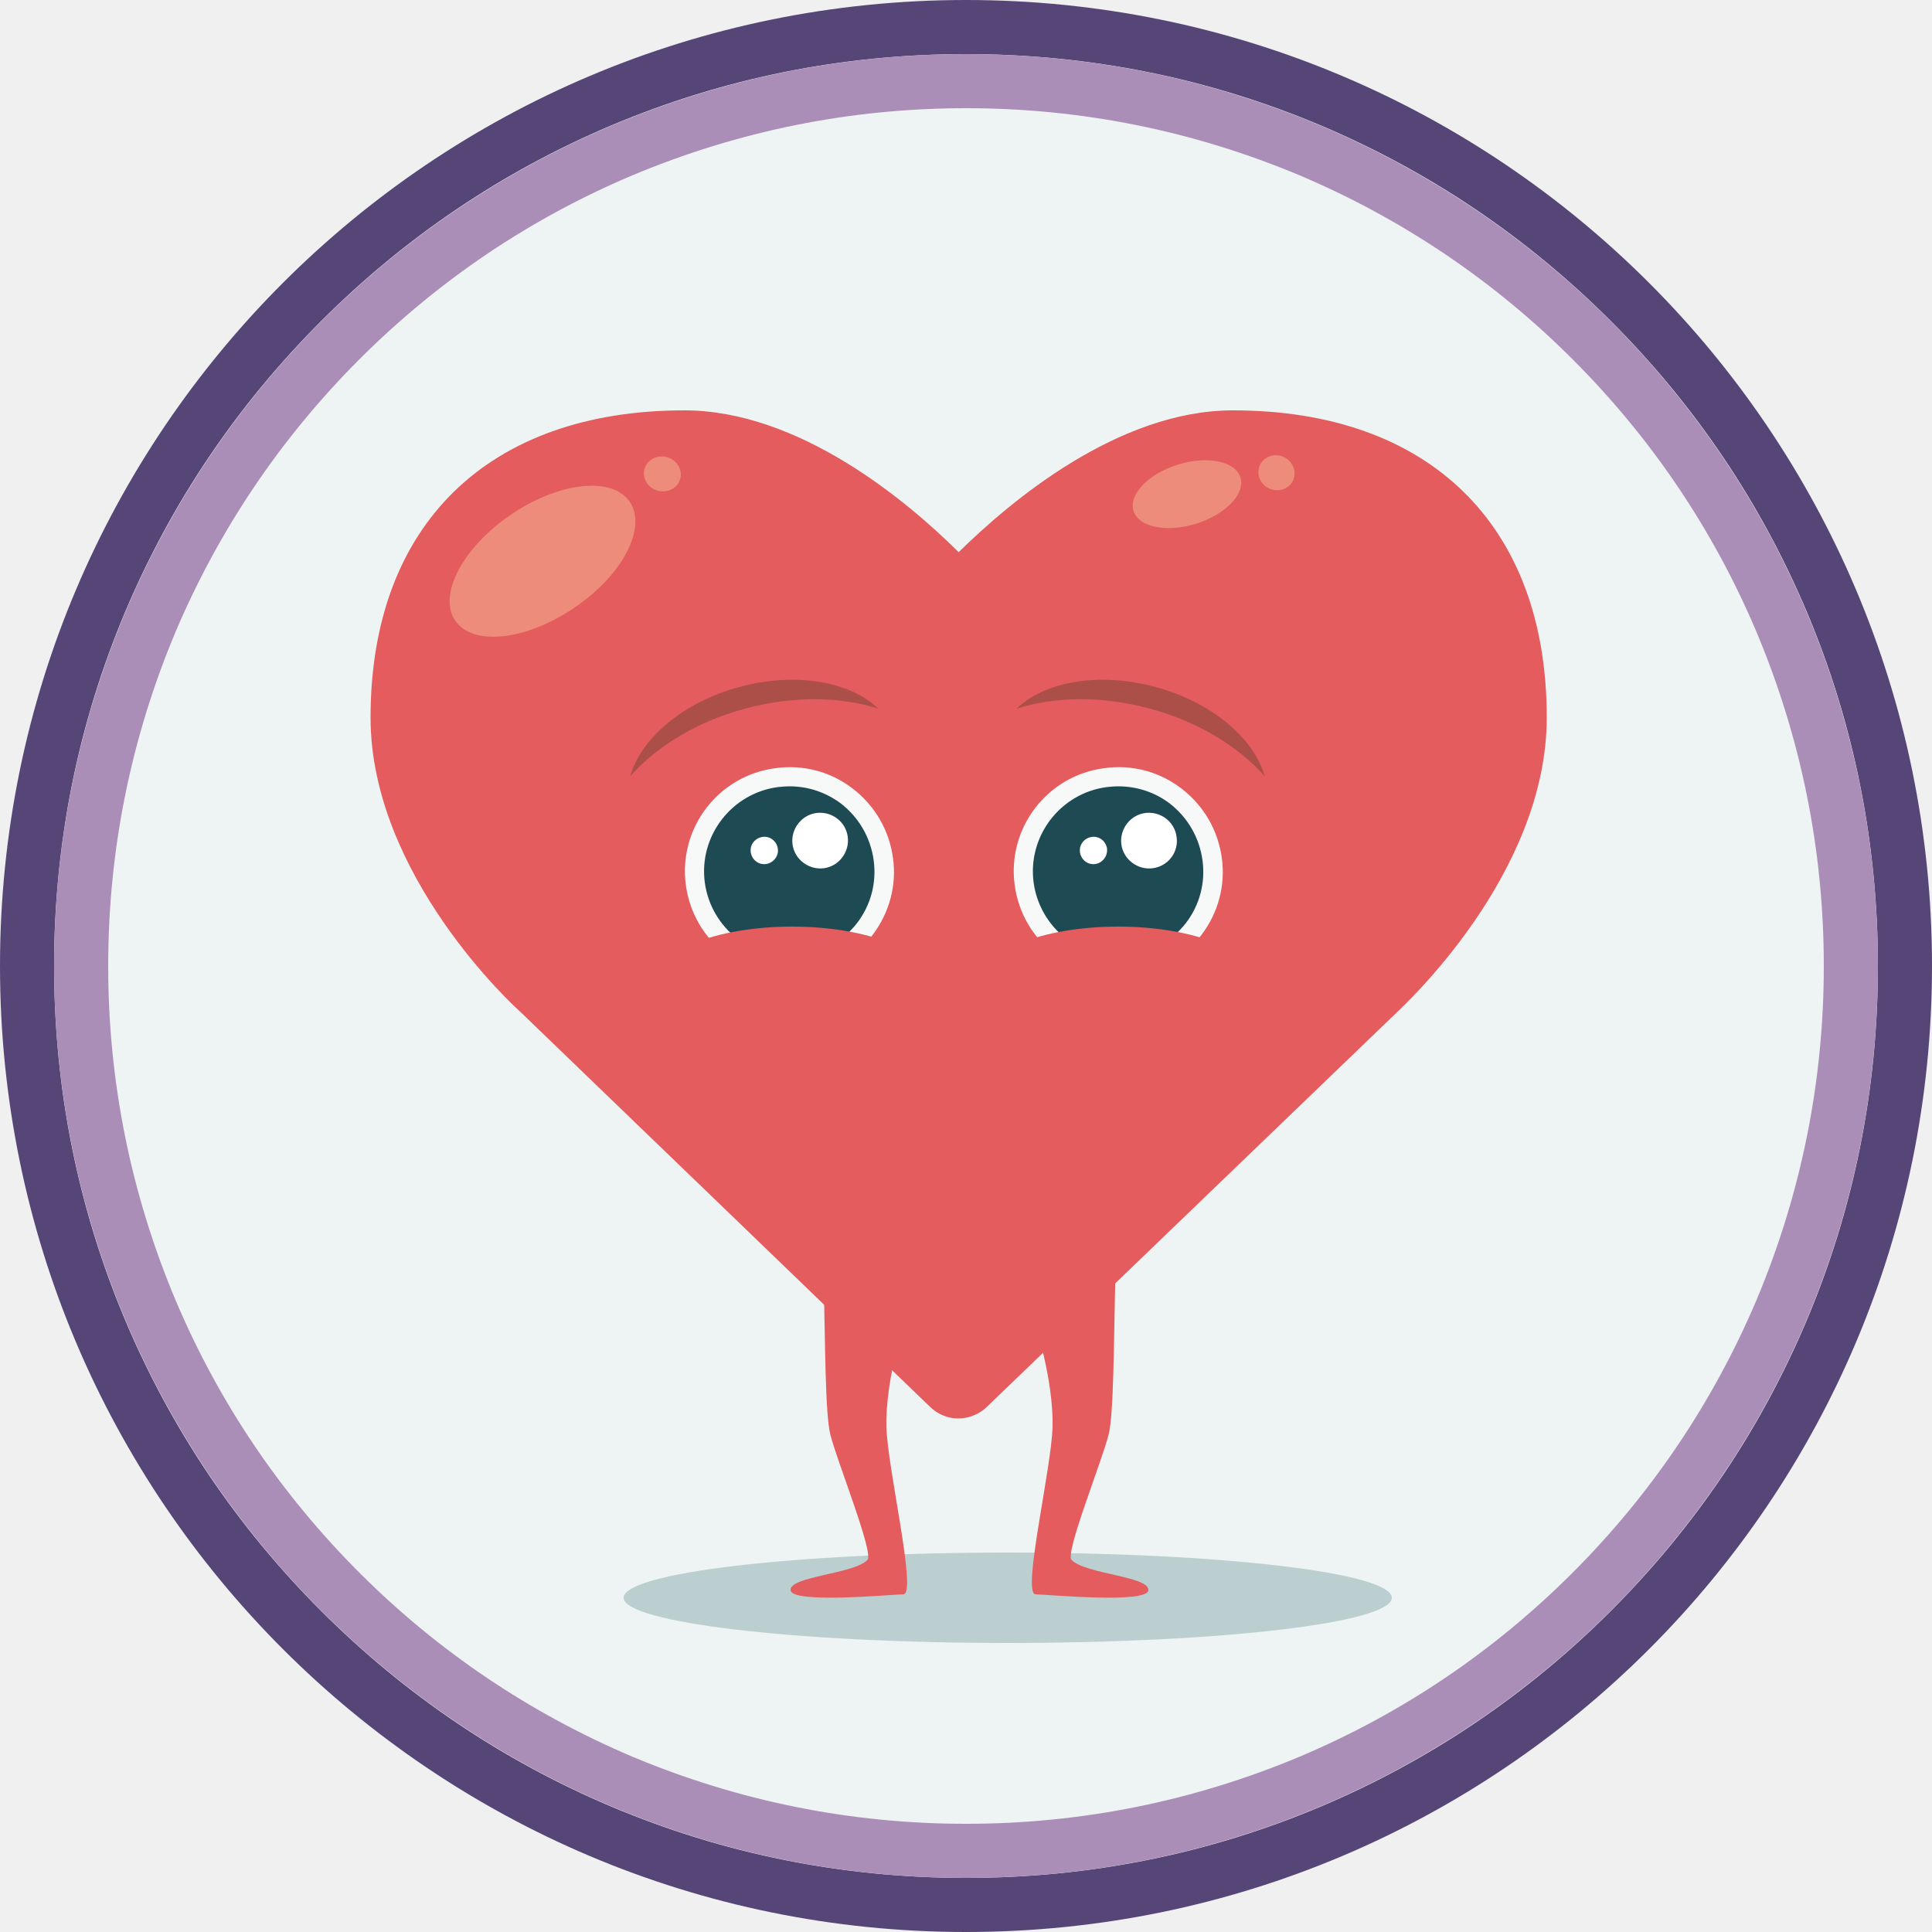
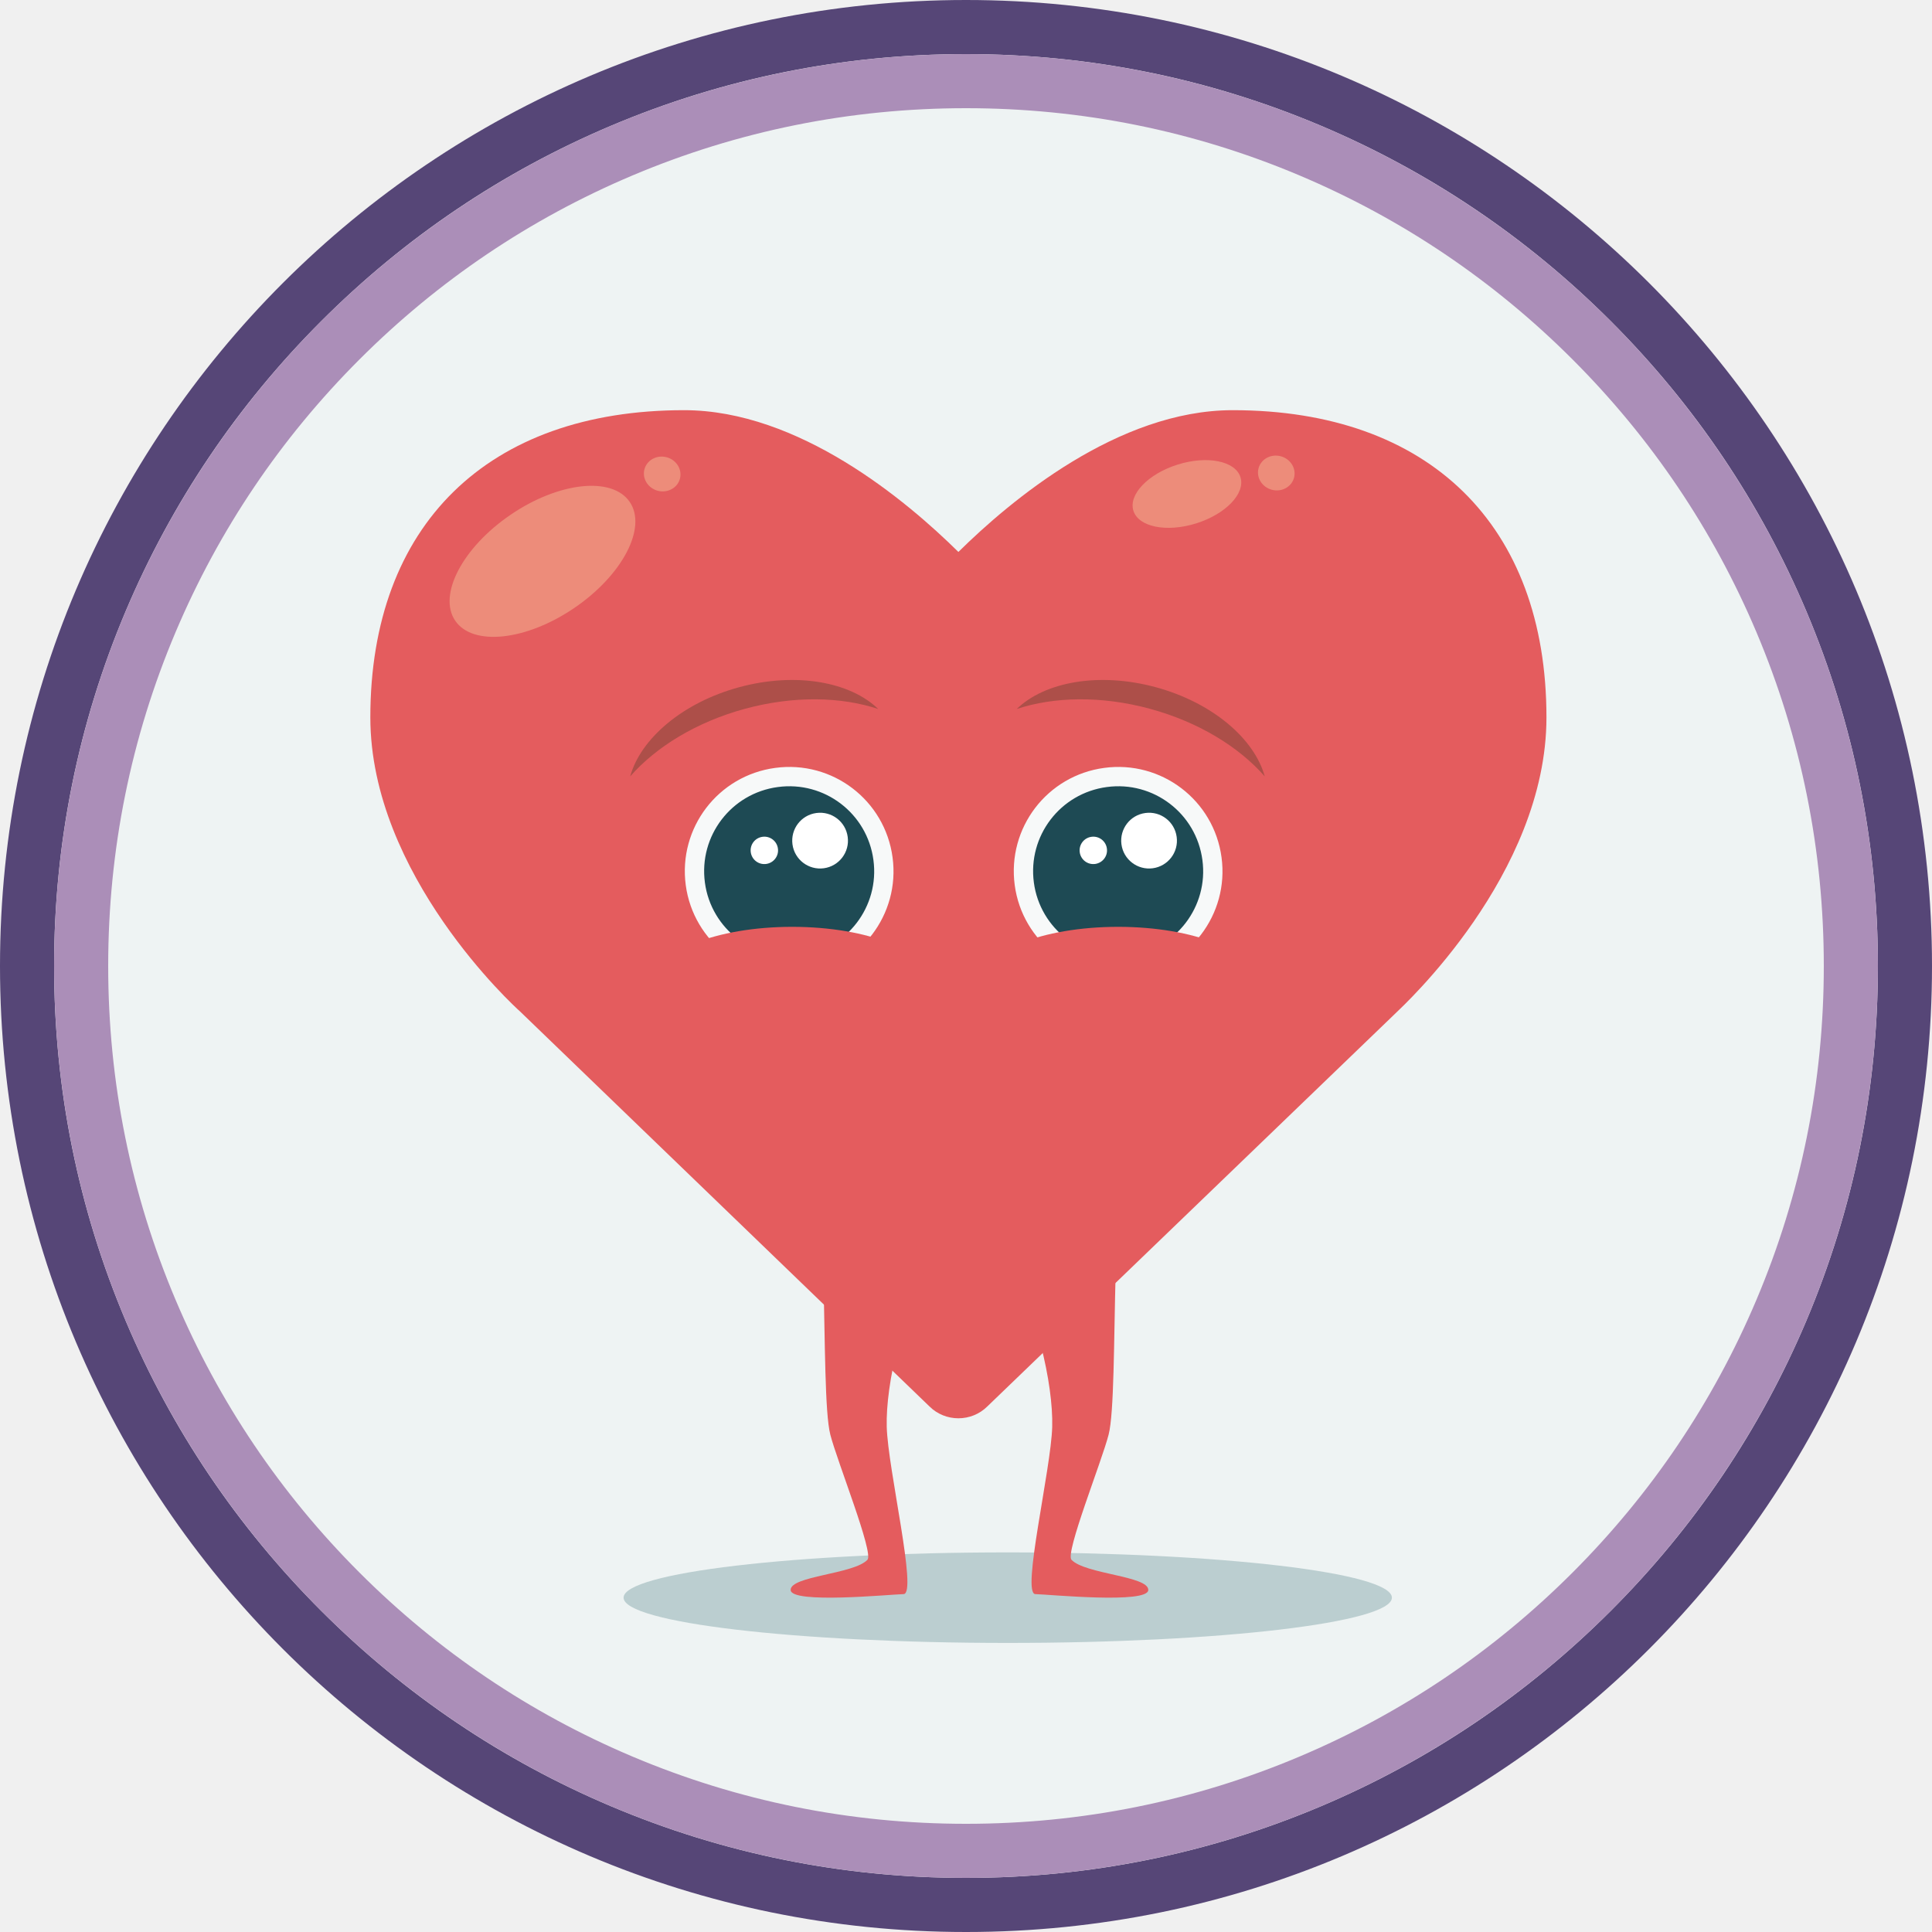
- <svg xmlns="http://www.w3.org/2000/svg" version="1.1" id="Graphics" x="0px" y="0px" viewBox="0 0 500 500" style="enable-background:new 0 0 500 500;" xml:space="preserve">
-   <style type="text/css">
- 	.st0{fill:#564677;}
- 	.st1{fill:#EEF3F3;}
- 	.st2{fill:#AB8EB8;}
- 	.st3{fill:#E45C5E;}
- 	.st4{fill:#BBCED0;}
- 	.st5{fill:#1E4A54;}
- 	.st6{fill:#F7F9F9;}
- 	.st7{fill:#FFFFFF;}
- 	.st8{fill:#AD4F49;}
- 	.st9{fill:#ED8C7A;}
- </style>
+ <svg xmlns="http://www.w3.org/2000/svg" version="1.1" id="Graphics" x="0px" y="0px" viewBox="0 0 500 500" enable-background="new 0 0 500 500" xml:space="preserve">
  <g>
    <g>
      <g>
-         <g>
-           <path class="st0" d="M250,14c31.9,0,62.8,6.2,91.9,18.5c28.1,11.9,53.3,28.9,75,50.6c21.7,21.7,38.7,46.9,50.6,75      c12.3,29.1,18.5,60,18.5,91.9s-6.2,62.8-18.5,91.9c-11.9,28.1-28.9,53.3-50.6,75c-21.7,21.7-46.9,38.7-75,50.6      c-29.1,12.3-60,18.5-91.9,18.5s-62.8-6.2-91.9-18.5c-28.1-11.9-53.3-28.9-75-50.6c-21.7-21.7-38.7-46.9-50.6-75      C20.2,312.8,14,281.9,14,250s6.2-62.8,18.5-91.9c11.9-28.1,28.9-53.3,50.6-75c21.7-21.7,46.9-38.7,75-50.6      C187.2,20.2,218.1,14,250,14 M250,0C111.9,0,0,111.9,0,250c0,138.1,111.9,250,250,250s250-111.9,250-250      C500,111.9,388.1,0,250,0L250,0z" />
-         </g>
+         <path fill="#564677" d="M250,14c31.866,0,62.771,6.238,91.857,18.54c28.101,11.886,53.341,28.904,75.02,50.583     c21.678,21.678,38.697,46.919,50.583,75.02C479.762,187.229,486,218.134,486,250c0,31.866-6.238,62.771-18.54,91.857     c-11.886,28.101-28.904,53.341-50.583,75.02c-21.678,21.678-46.919,38.697-75.02,50.583C312.771,479.762,281.866,486,250,486     s-62.771-6.238-91.857-18.54c-28.101-11.886-53.341-28.904-75.02-50.583c-21.678-21.678-38.697-46.919-50.583-75.02     C20.238,312.771,14,281.866,14,250c0-31.866,6.238-62.771,18.54-91.858c11.886-28.101,28.904-53.341,50.583-75.02     c21.678-21.678,46.919-38.697,75.02-50.583C187.229,20.238,218.134,14,250,14 M250,0C111.93,0,0,111.929,0,250     c0,138.07,111.93,250,250,250s250-111.93,250-250C500,111.929,388.07,0,250,0L250,0z" />
      </g>
      <g>
-         <g>
-           <path class="st1" d="M250,479c-61.2,0-118.7-23.8-161.9-67.1C44.8,368.7,21,311.2,21,250c0-61.2,23.8-118.7,67.1-161.9      S188.8,21,250,21c61.2,0,118.7,23.8,161.9,67.1C455.2,131.3,479,188.8,479,250s-23.8,118.7-67.1,161.9      C368.7,455.2,311.2,479,250,479z" />
-         </g>
-         <g>
-           <path class="st2" d="M250,28c30,0,59,5.9,86.4,17.4C362.8,56.6,386.6,72.6,407,93s36.4,44.1,47.6,70.6      C466.1,191,472,220,472,250s-5.9,59-17.4,86.4c-11.2,26.4-27.2,50.2-47.6,70.6c-20.4,20.4-44.1,36.4-70.6,47.6      C309,466.1,280,472,250,472s-59-5.9-86.4-17.4c-26.4-11.2-50.2-27.2-70.6-47.6c-20.4-20.4-36.4-44.1-47.6-70.6      C33.9,309,28,280,28,250s5.9-59,17.4-86.4C56.6,137.2,72.6,113.4,93,93c20.4-20.4,44.1-36.4,70.6-47.6C191,33.9,220,28,250,28       M250,14C119.7,14,14,119.7,14,250c0,130.3,105.7,236,236,236c130.3,0,236-105.7,236-236C486,119.7,380.3,14,250,14L250,14z" />
-         </g>
+         <path fill="#EEF3F3" d="M250,479c-61.165,0-118.67-23.821-161.924-67.075C44.821,368.67,21,311.165,21,250     c0-61.164,23.821-118.67,67.076-161.924S188.836,21,250,21c61.165,0,118.67,23.821,161.925,67.076     C455.179,131.33,479,188.835,479,250s-23.821,118.67-67.075,161.925C368.67,455.179,311.165,479,250,479z" />
+         <path fill="#AB8EB8" d="M250,28c29.974,0,59.045,5.868,86.405,17.441c26.434,11.181,50.177,27.191,70.57,47.584     c20.393,20.393,36.403,44.137,47.584,70.57C466.132,190.956,472,220.026,472,250c0,29.974-5.868,59.045-17.441,86.405     c-11.181,26.434-27.191,50.177-47.584,70.57c-20.393,20.393-44.136,36.403-70.57,47.584C309.045,466.132,279.974,472,250,472     c-29.974,0-59.044-5.868-86.404-17.441c-26.434-11.181-50.177-27.191-70.57-47.584c-20.393-20.393-36.403-44.137-47.584-70.57     C33.868,309.045,28,279.974,28,250c0-29.974,5.868-59.044,17.441-86.404c11.181-26.434,27.191-50.177,47.584-70.57     c20.393-20.393,44.137-36.403,70.57-47.584C190.956,33.868,220.026,28,250,28 M250,14C119.669,14,14,119.669,14,250     c0,130.332,105.669,236,236,236c130.332,0,236-105.668,236-236C486,119.669,380.332,14,250,14L250,14z" />
      </g>
    </g>
    <g>
      <g>
-         <g>
-           <path class="st3" d="M240.6,364l-106-102.2c-1.4-1.2-38.7-35.3-38.7-76.1c0-49.8,30.4-79.5,81.2-79.5c29.7,0,57.6,23.4,71,36.7      c13.4-13.2,41.3-36.7,71-36.7c50.8,0,81.2,29.7,81.2,79.5c0,40.8-37.4,74.9-38.9,76.4L255.5,364c-2,2-4.8,3.1-7.5,3.1      S242.6,366,240.6,364z" />
-         </g>
+         <path fill="#E45C5E" d="M240.554,363.992L134.572,261.749c-1.363-1.189-38.729-35.337-38.729-76.095     c0-49.772,30.409-79.5,81.196-79.5c29.715,0,57.572,23.438,70.993,36.688c13.421-13.249,41.28-36.688,70.994-36.688     c50.787,0,81.195,29.728,81.195,79.5c0,40.758-37.365,74.905-38.901,76.43L255.51,363.992c-2.043,2.029-4.755,3.06-7.479,3.06     C245.308,367.052,242.596,366.021,240.554,363.992z" />
      </g>
+       <path fill="#BBCED0" d="M260.806,425.188c54.905,0,99.415-5.245,99.415-11.717c0-6.469-44.51-11.713-99.415-11.713    c-54.91,0-99.423,5.244-99.423,11.713C161.383,419.943,205.896,425.188,260.806,425.188" />
+       <path fill="#E45C5E" d="M213.061,329.1c0.48,18.242,0.386,36.602,1.825,42.188c1.825,7.082,11.289,30.616,9.611,32.382    c-3.554,3.743-19.971,4.175-19.876,7.822c0.097,3.65,25.589,1.156,29.237,1.06c3.647-0.096-4.084-32.361-4.372-43.307    c-0.285-10.945,4.035-30.789,12.773-45.621C245.04,318.906,213.061,329.1,213.061,329.1" />
+       <path fill="#E45C5E" d="M288.733,329.1c-0.48,18.242-0.387,36.602-1.825,42.188c-1.825,7.082-11.286,30.616-9.611,32.382    c3.554,3.743,19.973,4.175,19.878,7.822c-0.099,3.65-25.588,1.156-29.235,1.06c-3.648-0.096,4.085-32.361,4.371-43.307    c0.285-10.945-4.035-30.789-12.775-45.621C256.756,318.906,288.733,329.1,288.733,329.1" />
      <g>
-         <path class="st4" d="M260.8,425.2c54.9,0,99.4-5.2,99.4-11.7c0-6.5-44.5-11.7-99.4-11.7c-54.9,0-99.4,5.2-99.4,11.7     C161.4,419.9,205.9,425.2,260.8,425.2" />
-       </g>
-       <g>
-         <path class="st3" d="M213.1,329.1c0.5,18.2,0.4,36.6,1.8,42.2c1.8,7.1,11.3,30.6,9.6,32.4c-3.6,3.7-20,4.2-19.9,7.8     c0.1,3.6,25.6,1.2,29.2,1.1s-4.1-32.4-4.4-43.3c-0.3-10.9,4-30.8,12.8-45.6C245,318.9,213.1,329.1,213.1,329.1" />
-       </g>
-       <g>
-         <path class="st3" d="M288.7,329.1c-0.5,18.2-0.4,36.6-1.8,42.2c-1.8,7.1-11.3,30.6-9.6,32.4c3.6,3.7,20,4.2,19.9,7.8     c-0.1,3.6-25.6,1.2-29.2,1.1c-3.6-0.1,4.1-32.4,4.4-43.3c0.3-10.9-4-30.8-12.8-45.6C256.8,318.9,288.7,329.1,288.7,329.1" />
-       </g>
-       <g>
-         <g id="Eye_6_">
+         <g id="Eye_18_">
          <g>
-             <g>
-               <path class="st5" d="M313.7,222.2c-1.8-13.5-14.1-22.8-27.5-21c-13.4,1.8-22.8,14.1-21,27.5c1.8,13.4,14.1,22.8,27.5,21        C306,248,315.5,235.6,313.7,222.2z" />
-             </g>
+             <path fill="#1E4A54" d="M313.656,222.225c-1.795-13.451-14.136-22.836-27.55-21.017c-13.416,1.792-22.814,14.088-21.02,27.527       c1.793,13.399,14.125,22.824,27.547,21.016C306.035,247.978,315.472,235.611,313.656,222.225z" />
          </g>
          <g>
-             <g>
-               <path class="st6" d="M289.3,252.5c-5.9,0-11.6-1.9-16.3-5.5c-5.7-4.4-9.4-10.7-10.4-17.9c-2-14.8,8.4-28.4,23.2-30.3        c7.2-1,14.3,0.9,20,5.3c5.7,4.4,9.4,10.7,10.4,17.9c1,7.1-0.9,14.2-5.3,20c-4.4,5.7-10.7,9.4-17.9,10.4        C291.7,252.4,290.5,252.5,289.3,252.5z M289.4,203.5c-1,0-2,0.1-3,0.2c-12,1.6-20.5,12.7-18.9,24.7c0.8,5.8,3.8,11,8.5,14.6        c4.7,3.6,10.5,5.1,16.3,4.3c5.8-0.8,11-3.8,14.6-8.4c3.6-4.7,5.1-10.5,4.3-16.3l0,0c-0.8-5.8-3.8-11-8.4-14.6        C298.9,205,294.2,203.5,289.4,203.5z" />
-             </g>
+             <path fill="none" stroke="#F7F9F9" stroke-width="5" stroke-miterlimit="10" d="M313.656,222.225       c-1.795-13.451-14.136-22.836-27.55-21.017c-13.416,1.792-22.814,14.088-21.02,27.527       c1.793,13.399,14.125,22.824,27.547,21.016C306.035,247.978,315.472,235.611,313.656,222.225z" />
          </g>
        </g>
-         <g id="Eye_5_">
+         <g id="Eye_17_">
          <g>
-             <g>
-               <path class="st7" d="M304.5,216.6c-0.5-4-4.2-6.7-8.1-6.2c-3.9,0.5-6.7,4.2-6.2,8.1c0.5,3.9,4.2,6.7,8.1,6.2        C302.3,224.2,305.1,220.5,304.5,216.6z" />
-             </g>
+             <path fill="#FFFFFF" d="M304.523,216.593c-0.521-3.956-4.152-6.723-8.109-6.188c-3.948,0.526-6.712,4.151-6.186,8.107       c0.528,3.95,4.16,6.725,8.114,6.192C302.284,224.173,305.065,220.541,304.523,216.593z" />
          </g>
        </g>
-         <g id="Eye_4_">
+         <g id="Eye_16_">
          <g>
-             <g>
-               <path class="st7" d="M286.5,219.6c-0.3-1.9-2-3.3-4-3c-1.9,0.3-3.3,2-3,4c0.3,1.9,2,3.3,4,3        C285.4,223.3,286.7,221.5,286.5,219.6z" />
-             </g>
+             <path fill="#FFFFFF" d="M286.462,219.608c-0.256-1.95-2.045-3.309-3.983-3.045c-1.947,0.259-3.306,2.037-3.046,3.986       c0.261,1.945,2.045,3.303,3.987,3.042C285.36,223.326,286.733,221.54,286.462,219.608z" />
          </g>
        </g>
      </g>
      <g>
-         <g id="Eye_3_">
+         <g id="Eye_15_">
          <g>
-             <g>
-               <path class="st5" d="M228.5,222.2c-1.8-13.5-14.1-22.8-27.6-21c-13.4,1.8-22.8,14.1-21,27.5c1.8,13.4,14.1,22.8,27.5,21        C220.9,248,230.3,235.6,228.5,222.2z" />
-             </g>
+             <path fill="#1E4A54" d="M228.517,222.225c-1.793-13.451-14.135-22.836-27.549-21.017       c-13.415,1.792-22.813,14.088-21.019,27.527c1.793,13.399,14.125,22.824,27.546,21.016       C220.897,247.978,230.333,235.611,228.517,222.225z" />
          </g>
          <g>
-             <g>
-               <path class="st6" d="M204.2,252.5c-5.9,0-11.6-1.9-16.3-5.5c-5.7-4.4-9.4-10.7-10.4-17.9c-2-14.8,8.4-28.4,23.2-30.3        c7.2-1,14.3,0.9,20,5.3c5.7,4.4,9.4,10.7,10.4,17.9c1,7.1-0.9,14.2-5.3,20c-4.4,5.7-10.7,9.4-17.9,10.4        C206.6,252.4,205.4,252.5,204.2,252.5z M204.3,203.5c-1,0-2,0.1-3,0.2c-12,1.6-20.5,12.7-18.9,24.7c0.8,5.8,3.8,11,8.5,14.6        c4.7,3.6,10.5,5.1,16.3,4.3c5.8-0.8,11-3.8,14.6-8.4c3.6-4.7,5.1-10.5,4.3-16.3l0,0c-0.8-5.8-3.8-11-8.4-14.6        C213.7,205,209.1,203.5,204.3,203.5z" />
-             </g>
+             <path fill="none" stroke="#F7F9F9" stroke-width="5" stroke-miterlimit="10" d="M228.517,222.225       c-1.793-13.451-14.135-22.836-27.549-21.017c-13.415,1.792-22.813,14.088-21.019,27.527       c1.793,13.399,14.125,22.824,27.546,21.016C220.897,247.978,230.333,235.611,228.517,222.225z" />
          </g>
        </g>
-         <g id="Eye_2_">
+         <g id="Eye_14_">
          <g>
-             <g>
-               <path class="st7" d="M219.4,216.6c-0.5-4-4.2-6.7-8.1-6.2c-3.9,0.5-6.7,4.2-6.2,8.1c0.5,3.9,4.2,6.7,8.1,6.2        C217.1,224.2,219.9,220.5,219.4,216.6z" />
-             </g>
+             <path fill="#FFFFFF" d="M219.384,216.593c-0.521-3.956-4.151-6.723-8.108-6.188c-3.948,0.526-6.711,4.151-6.186,8.107       c0.528,3.95,4.159,6.725,8.114,6.192C217.146,224.173,219.925,220.541,219.384,216.593z" />
          </g>
        </g>
-         <g id="Eye_1_">
+         <g id="Eye_13_">
          <g>
-             <g>
-               <path class="st7" d="M201.3,219.6c-0.3-1.9-2-3.3-4-3c-1.9,0.3-3.3,2-3,4c0.3,1.9,2,3.3,4,3        C200.2,223.3,201.6,221.5,201.3,219.6z" />
-             </g>
+             <path fill="#FFFFFF" d="M201.325,219.608c-0.256-1.95-2.045-3.309-3.984-3.045c-1.946,0.259-3.306,2.037-3.045,3.986       c0.261,1.945,2.044,3.303,3.987,3.042C200.221,223.326,201.595,221.54,201.325,219.608z" />
          </g>
        </g>
      </g>
-       <g>
-         <ellipse class="st3" cx="205" cy="254.2" rx="35.7" ry="14.4" />
-       </g>
-       <g>
-         <ellipse class="st3" cx="289.4" cy="254.2" rx="35.7" ry="14.4" />
-       </g>
-       <g>
-         <path class="st8" d="M297.6,183.4c12.6,3.4,23,9.9,29.7,17.5c-2.7-9.7-13.5-19.1-28.2-23.1c-14.7-4-28.8-1.4-36,5.6     C272.8,180.3,285,180,297.6,183.4z" />
-       </g>
-       <g>
-         <path class="st8" d="M192.8,183.4c-12.6,3.4-23,9.9-29.7,17.5c2.7-9.7,13.5-19.1,28.2-23.1c14.7-4,28.8-1.4,36,5.6     C217.7,180.3,205.4,180,192.8,183.4z" />
-       </g>
-       <g>
-         <path class="st9" d="M163,129.9c-4.5-6.7-18.3-5.2-30.8,3.3c-12.5,8.5-18.9,20.8-14.4,27.4c4.5,6.7,18.3,5.2,30.8-3.3     C161.1,148.9,167.5,136.6,163,129.9z" />
-       </g>
-       <g>
-         <ellipse transform="matrix(0.9543 -0.2987 0.2987 0.9543 -24.1723 97.5925)" class="st9" cx="307.2" cy="127.9" rx="14.5" ry="8" />
-       </g>
-       <g>
-         <path class="st9" d="M334.9,123.6c0.6-2.4-0.9-4.9-3.4-5.6c-2.5-0.7-5.1,0.7-5.7,3.1c-0.6,2.4,0.9,4.9,3.4,5.6     C331.7,127.4,334.3,126,334.9,123.6z" />
-       </g>
-       <g>
-         <ellipse transform="matrix(0.2561 -0.9666 0.9666 0.2561 8.9183 256.9065)" class="st9" cx="171.4" cy="122.7" rx="4.5" ry="4.8" />
-       </g>
+       <ellipse fill="#E45C5E" cx="205.026" cy="254.23" rx="35.652" ry="14.367" />
+       <ellipse fill="#E45C5E" cx="289.374" cy="254.23" rx="35.651" ry="14.367" />
+       <path fill="#AD4F49" d="M297.608,183.434c12.574,3.417,23.023,9.866,29.708,17.495c-2.679-9.738-13.539-19.095-28.191-23.077    c-14.655-3.983-28.757-1.407-35.995,5.637C272.756,180.293,285.033,180.018,297.608,183.434z" />
+       <path fill="#AD4F49" d="M192.803,183.434c-12.575,3.417-23.023,9.866-29.709,17.495c2.68-9.738,13.539-19.095,28.192-23.077    c14.654-3.983,28.756-1.407,35.995,5.637C217.655,180.293,205.379,180.018,192.803,183.434z" />
+       <ellipse transform="matrix(0.8268 -0.5626 0.5626 0.8268 -57.4045 104.1384)" fill="#ED8C7A" cx="140.381" cy="145.274" rx="27.314" ry="14.609" />
+       <ellipse transform="matrix(0.9543 -0.2988 0.2988 0.9543 -24.1693 97.6118)" fill="#ED8C7A" cx="307.181" cy="127.858" rx="14.518" ry="7.979" />
+       <ellipse transform="matrix(0.2563 -0.9666 0.9666 0.2563 127.3126 410.3149)" fill="#ED8C7A" cx="330.309" cy="122.42" rx="4.486" ry="4.753" />
+       <ellipse transform="matrix(0.2561 -0.9666 0.9666 0.2561 8.9105 256.9145)" fill="#ED8C7A" cx="171.384" cy="122.668" rx="4.486" ry="4.753" />
    </g>
  </g>
+   <g>
+ </g>
+   <g>
+ </g>
+   <g>
+ </g>
+   <g>
+ </g>
+   <g>
+ </g>
+   <g>
+ </g>
+   <g>
+ </g>
+   <g>
+ </g>
+   <g>
+ </g>
+   <g>
+ </g>
+   <g>
+ </g>
+   <g>
+ </g>
+   <g>
+ </g>
+   <g>
+ </g>
+   <g>
+ </g>
</svg>
